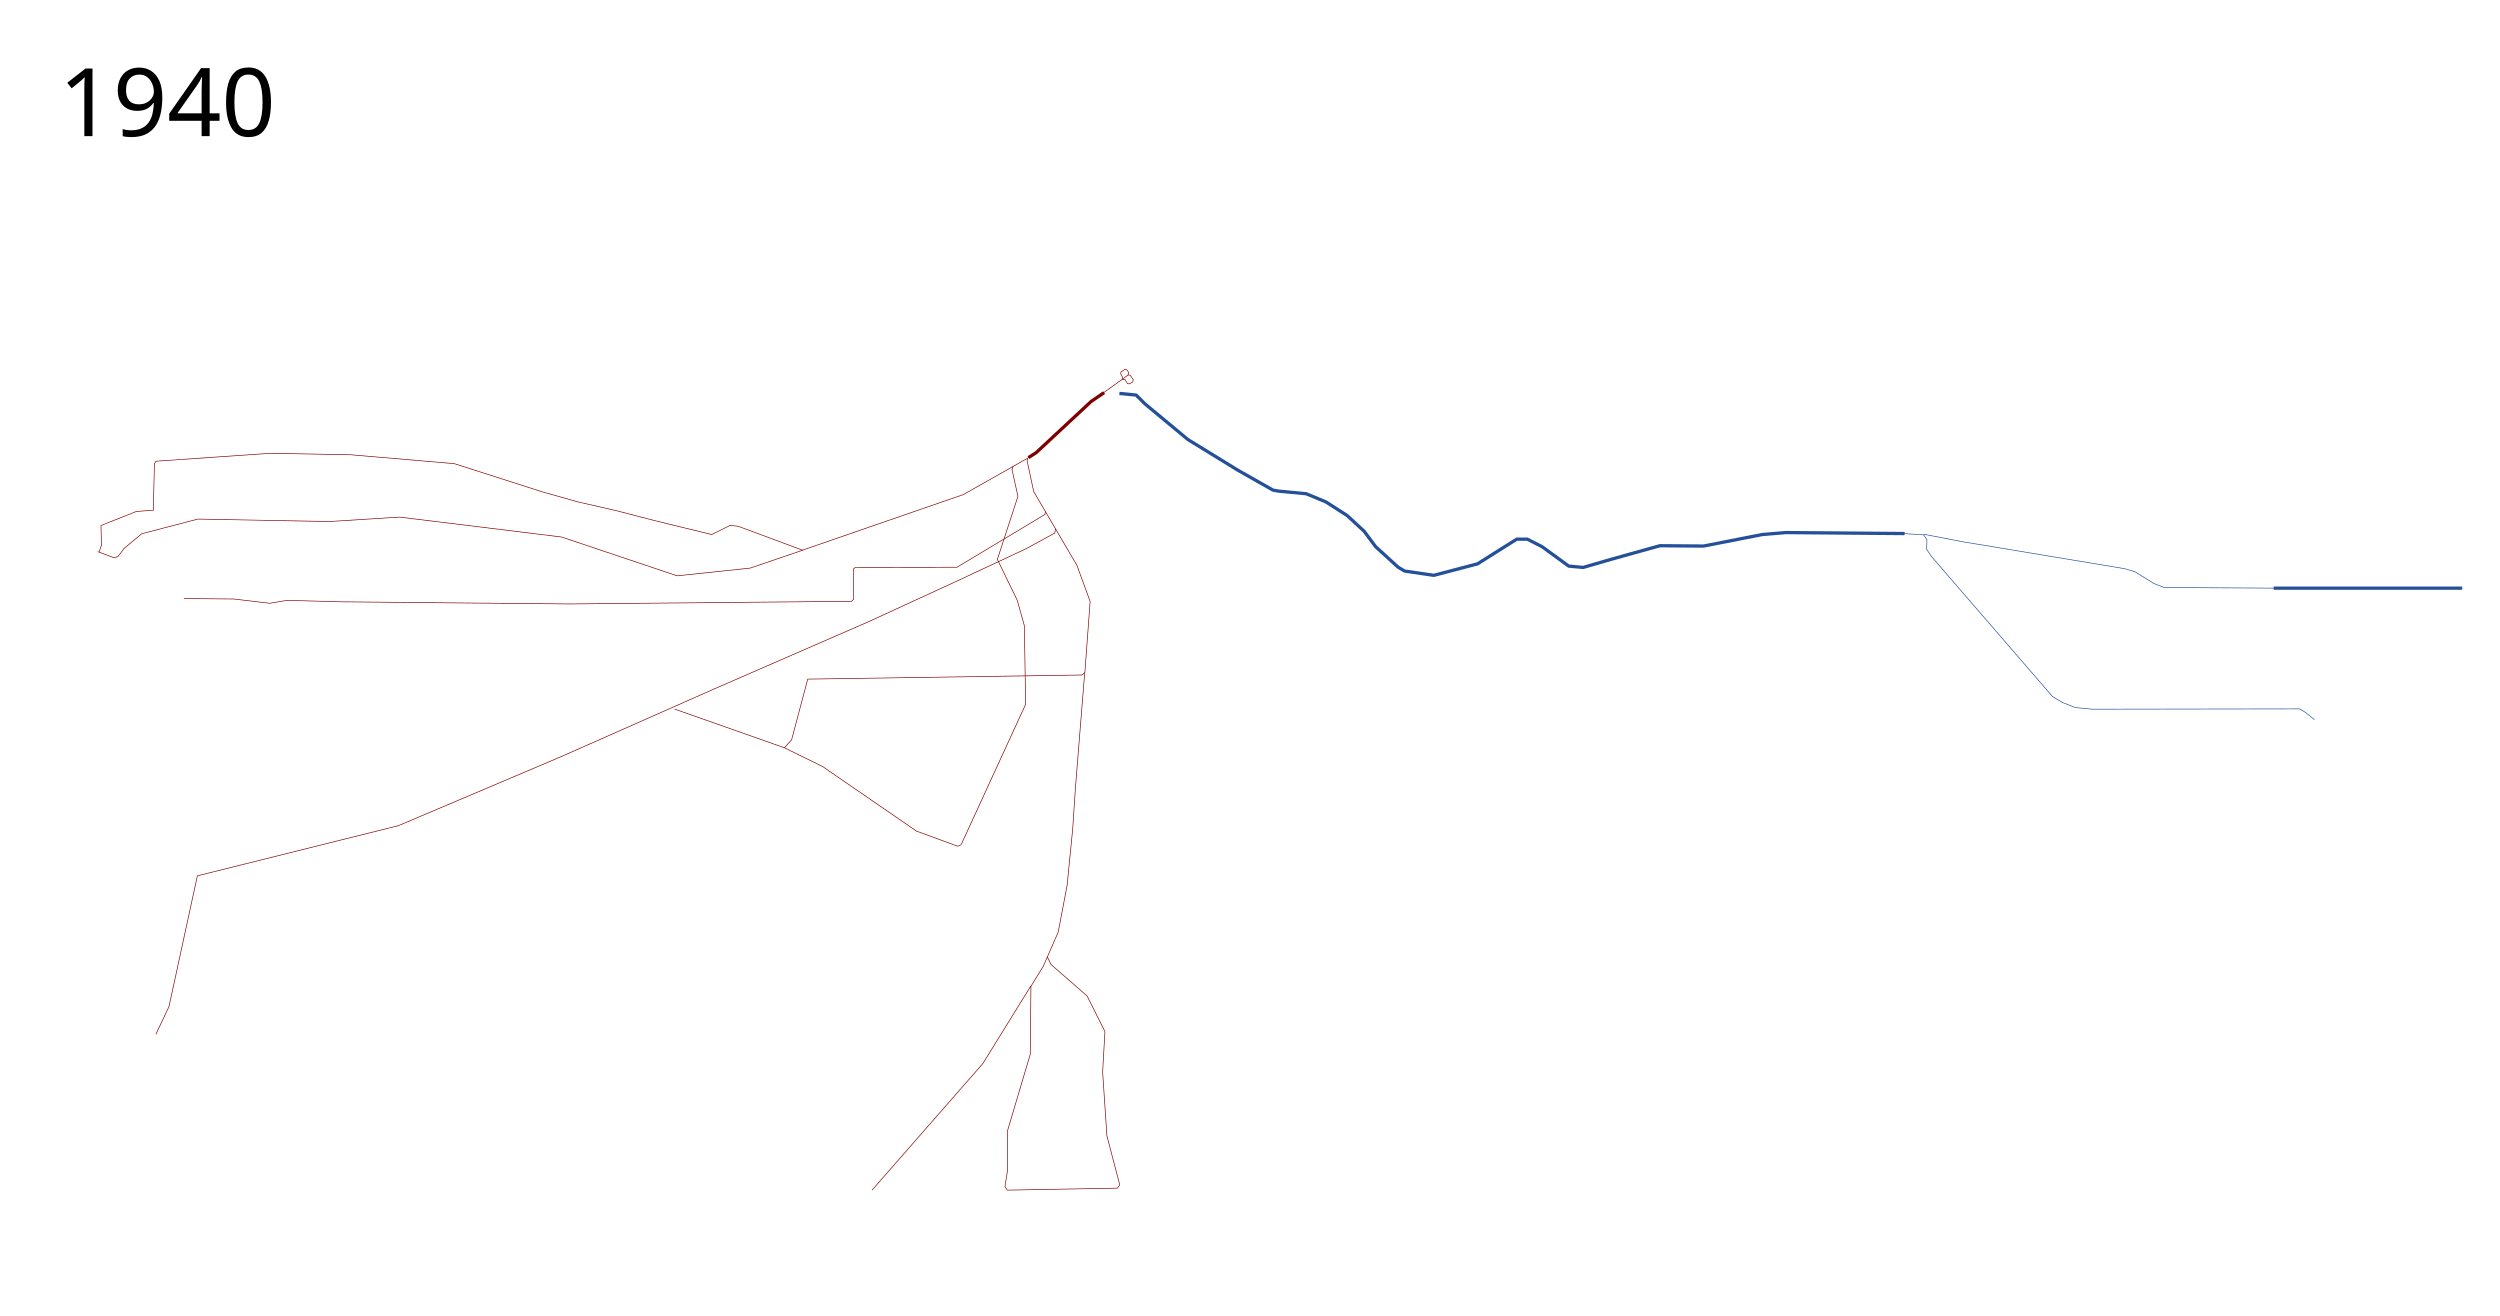
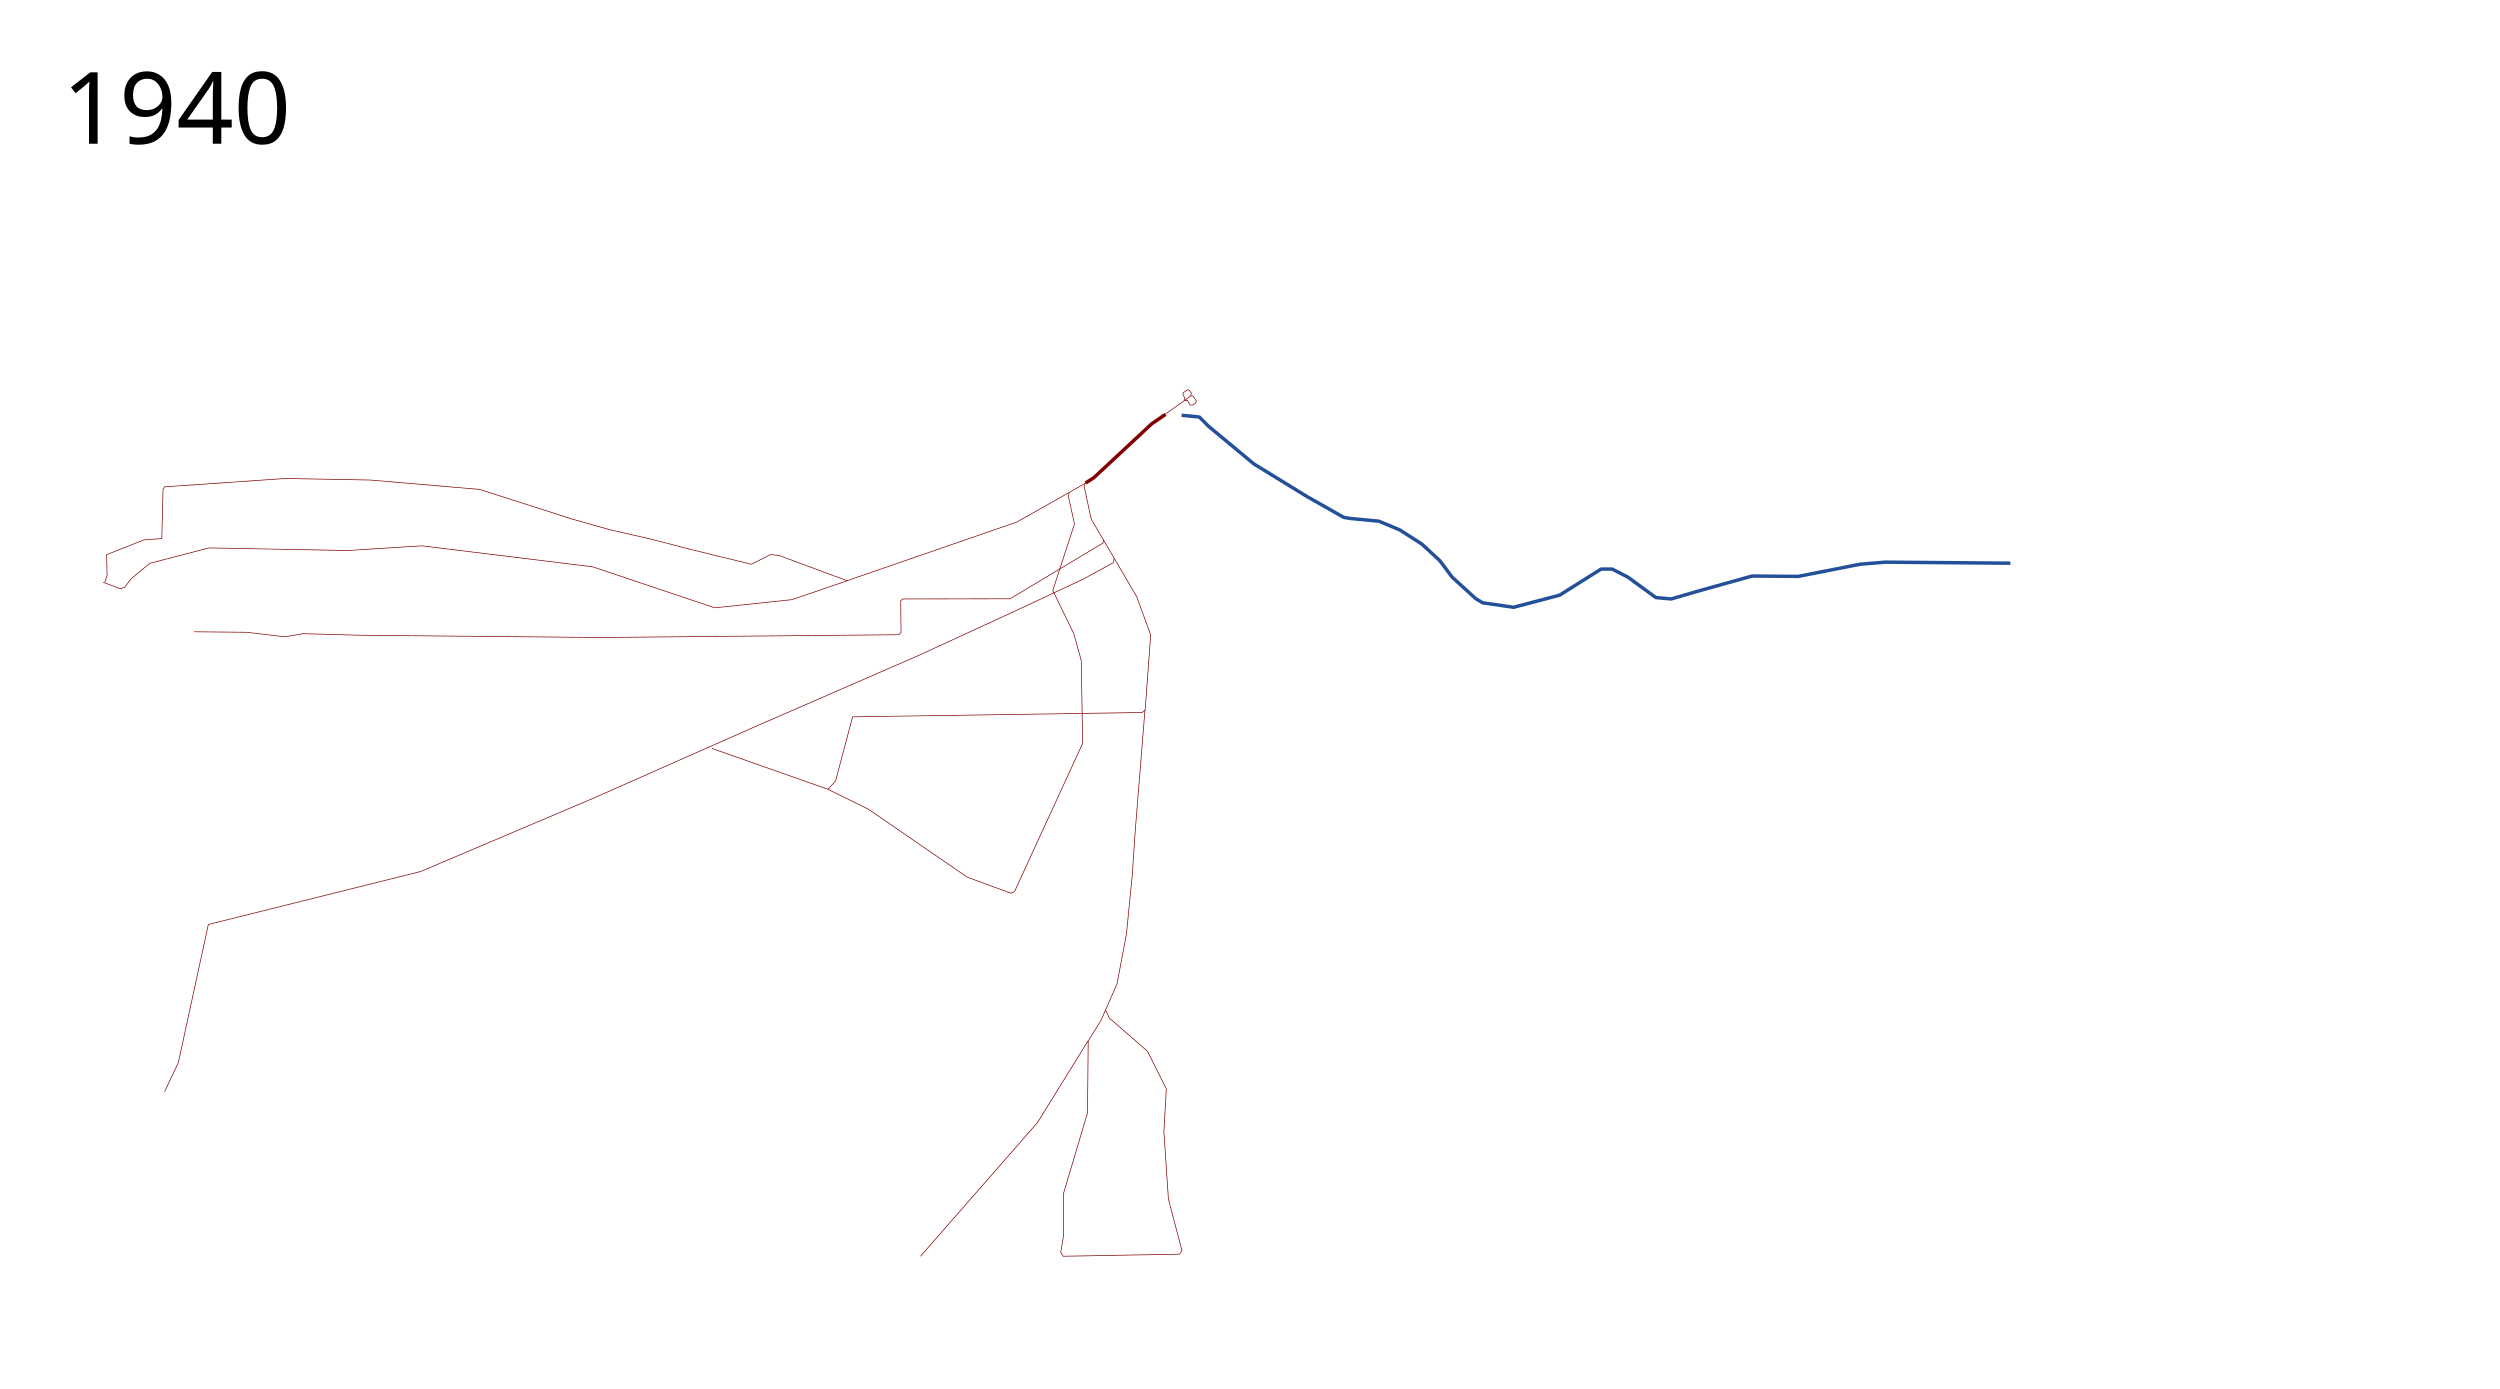
- <svg xmlns="http://www.w3.org/2000/svg" width="3800" height="2000">
+ <svg xmlns="http://www.w3.org/2000/svg" width="3600" height="2000">
  <path d="M2895 811l-180.5-1.5-36 3-89 17.5-66.5-.5-73.5 20.5-43 12.5-22-2L2344 831l-22.5-11.5h-16l-35 22L2246 857l-66.5 17.5-44.5-6.5-10-6-34-31-17.5-23.5-26-24-32-20.5-30-12.5-42-4-8.5-1.5-53-30-76.5-47-65-54-13.5-13.5-25.5-2.5" fill="none" stroke="#235099" stroke-width="5" stroke-linejoin="round" />
  <text x="89.453" y="206.961" style="line-height:125%;-inkscape-font-specification:Sans" font-size="144px" font-weight="400" letter-spacing="0" word-spacing="0" font-family="Sans">
    <tspan x="89.453" y="206.961">1940</tspan>
  </text>
-   <path d="M2892.5 811l23.5 1.5 8 .5 5 7.5-.5 14.5 7 10.5L3120 1059l15.5 9 19 7.5 26 2.5 315-.5 9 5.5 13.5 11M2924 812l59.5 11.5 246.5 41 15 4.5 29 18 15.5 6 168.5 1" fill="none" stroke="#235099" stroke-width="1px" stroke-linejoin="round" />
-   <path d="M3456 894h286.5" fill="none" stroke="#235099" stroke-width="5" stroke-linejoin="round" />
  <path d="M1678.25 596.75l-19.75 13.5L1575 688l-11.75 7.5" fill="none" stroke="maroon" stroke-width="5" stroke-linejoin="round" />
  <path d="M1565 694.75l-100.75 57-145.5 50.25-99 34.25-97.5-36.25-12.25-1.5-28.25 14-88-21.5L937 776.25 878.75 763 824 747.5l-133.5-42.75-157.25-13.5L411.5 689l-174.25 12-2.5 3.75L233 775.5l-26 2-53.5 21.25.75 30-3.5 10" fill="none" stroke="maroon" stroke-width="1px" stroke-linejoin="round" />
  <path d="M1220.25 836.25l-80 27.25-111 11.75-175.75-59-246-30.25-107.5 6.75L300.75 789l-85.25 22.25-26.75 22.25-9.25 12.25-6.25 2-24.75-9.25M1540 708.75l-1.75 5 9 40.75-31.25 95.75 30.25 62.25L1557 951l2 119.5-98 213.25M1460.75 1284l-5 2.25-62.75-23-142.5-98-58.5-28.75-166.75-58.75" fill="none" stroke="maroon" stroke-width="1px" stroke-linejoin="round" />
  <path d="M1562 696.25l-.75 4.5 10 46.5L1637 859.5l20 54.75-8 108.25-4.5 3.5-416.75 6.25-24.5 92.25-11 12.25" fill="none" stroke="maroon" stroke-width="1px" stroke-linejoin="round" />
  <path d="M1648.75 1022.5l-14 173.75-4.25 63.75-8.5 85.75-13.5 71-22.75 52-18.75 30.5-1 103.25-34.5 116v60.5l-4 24.5 3.5 5.5 167.5-3 3.5-5-19.5-74.5-6.5-97 3.5-61.5-27-54-55-48-5.5-11.5M1604.5 803.75l-1.25 6.5-43 23.5-102 47.75-137.5 63.25-234.25 102-232.25 102.75L605.625 1255 300 1331.25 256.875 1530l-19.84 41.99M1589.25 777.25l-1 4.75-90 54-43.75 26.25-154.5.25-3 2.5.5 46-3.25 3-428.75 4-347.5-3.25-81.5-2.25-26.25 4.5-54.75-6.5-76-.75M1676.5 597.5l33.25-23.75 4.763-3.652h3.094l5.082 7.07-1.105 3.536-4.861 2.873-3.094-.663-3.756-6.187h-4.199M1706 576v-3.25l-2.5-4.25.25-3 6.522-4.32 2.694 1.184 2.652 3.756-1.105 3.978M1567 1498.5l-73 118-168.5 192.5" fill="none" stroke="maroon" stroke-width="1px" stroke-linejoin="round" />
</svg>
